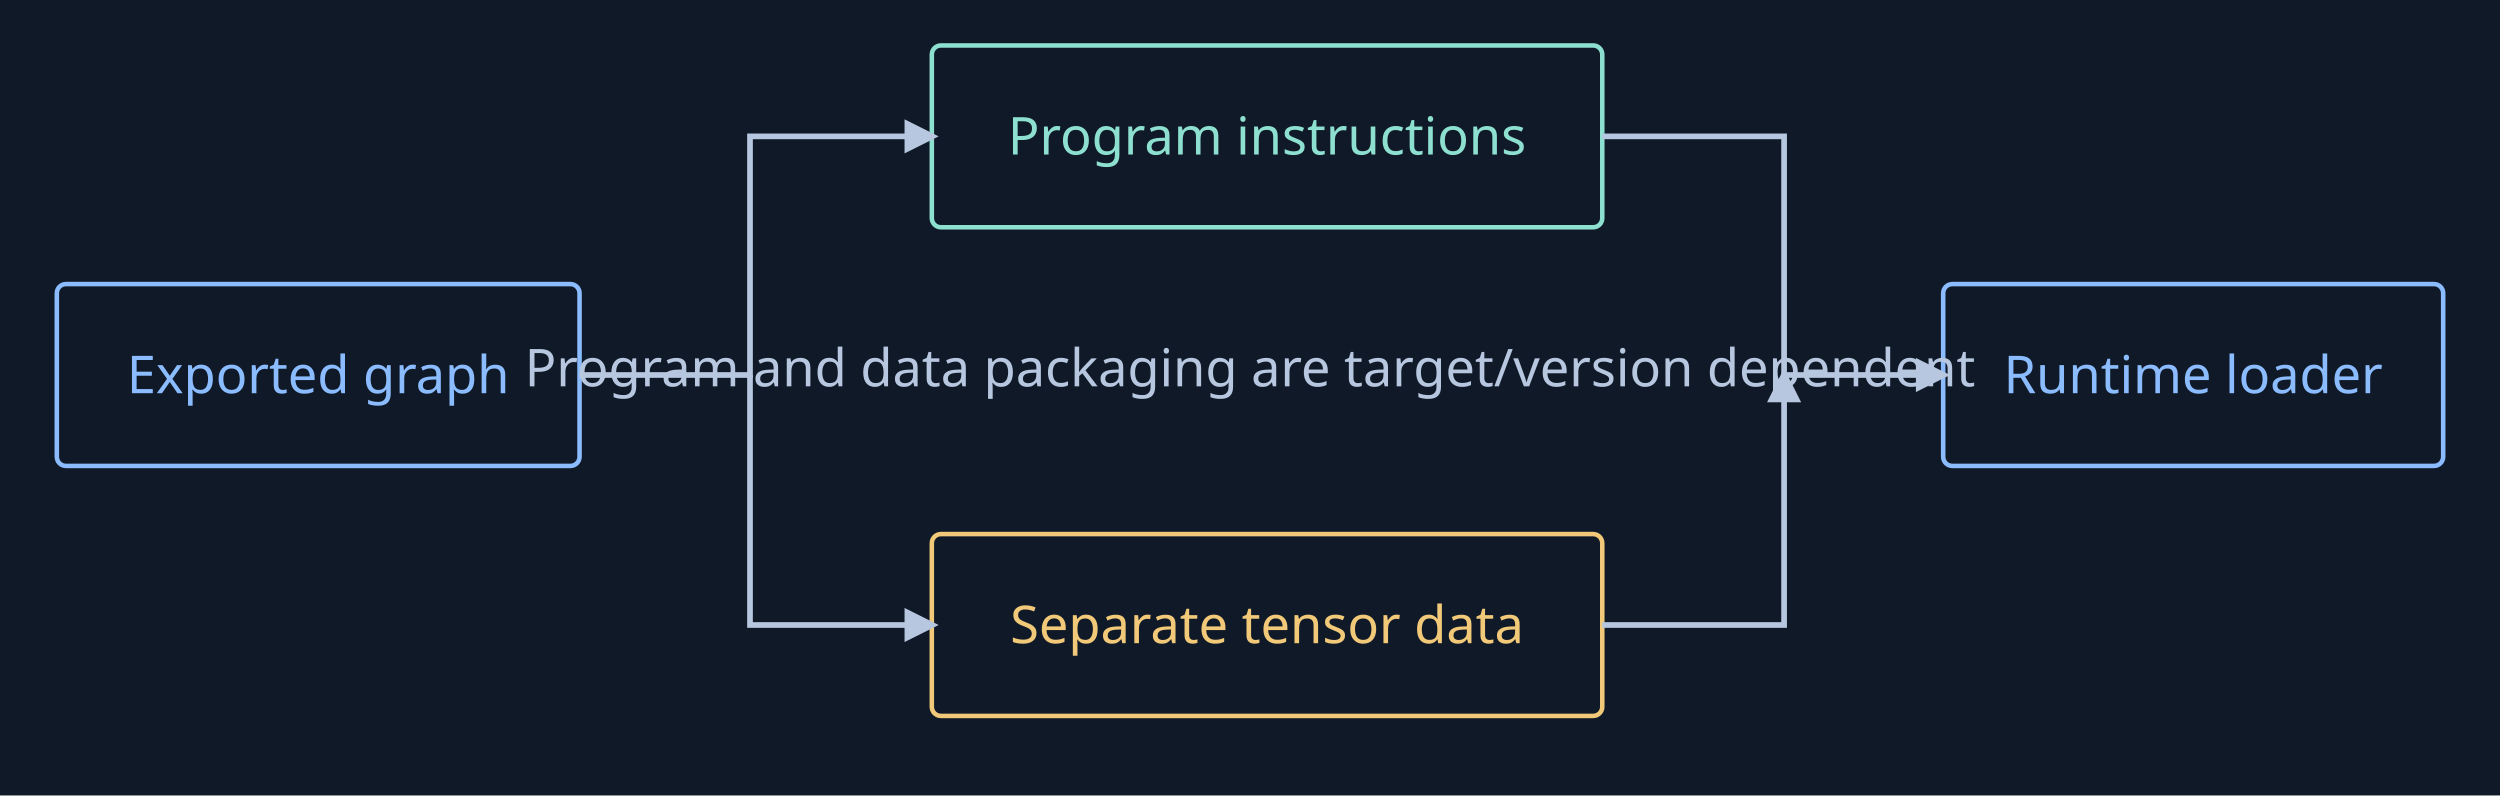
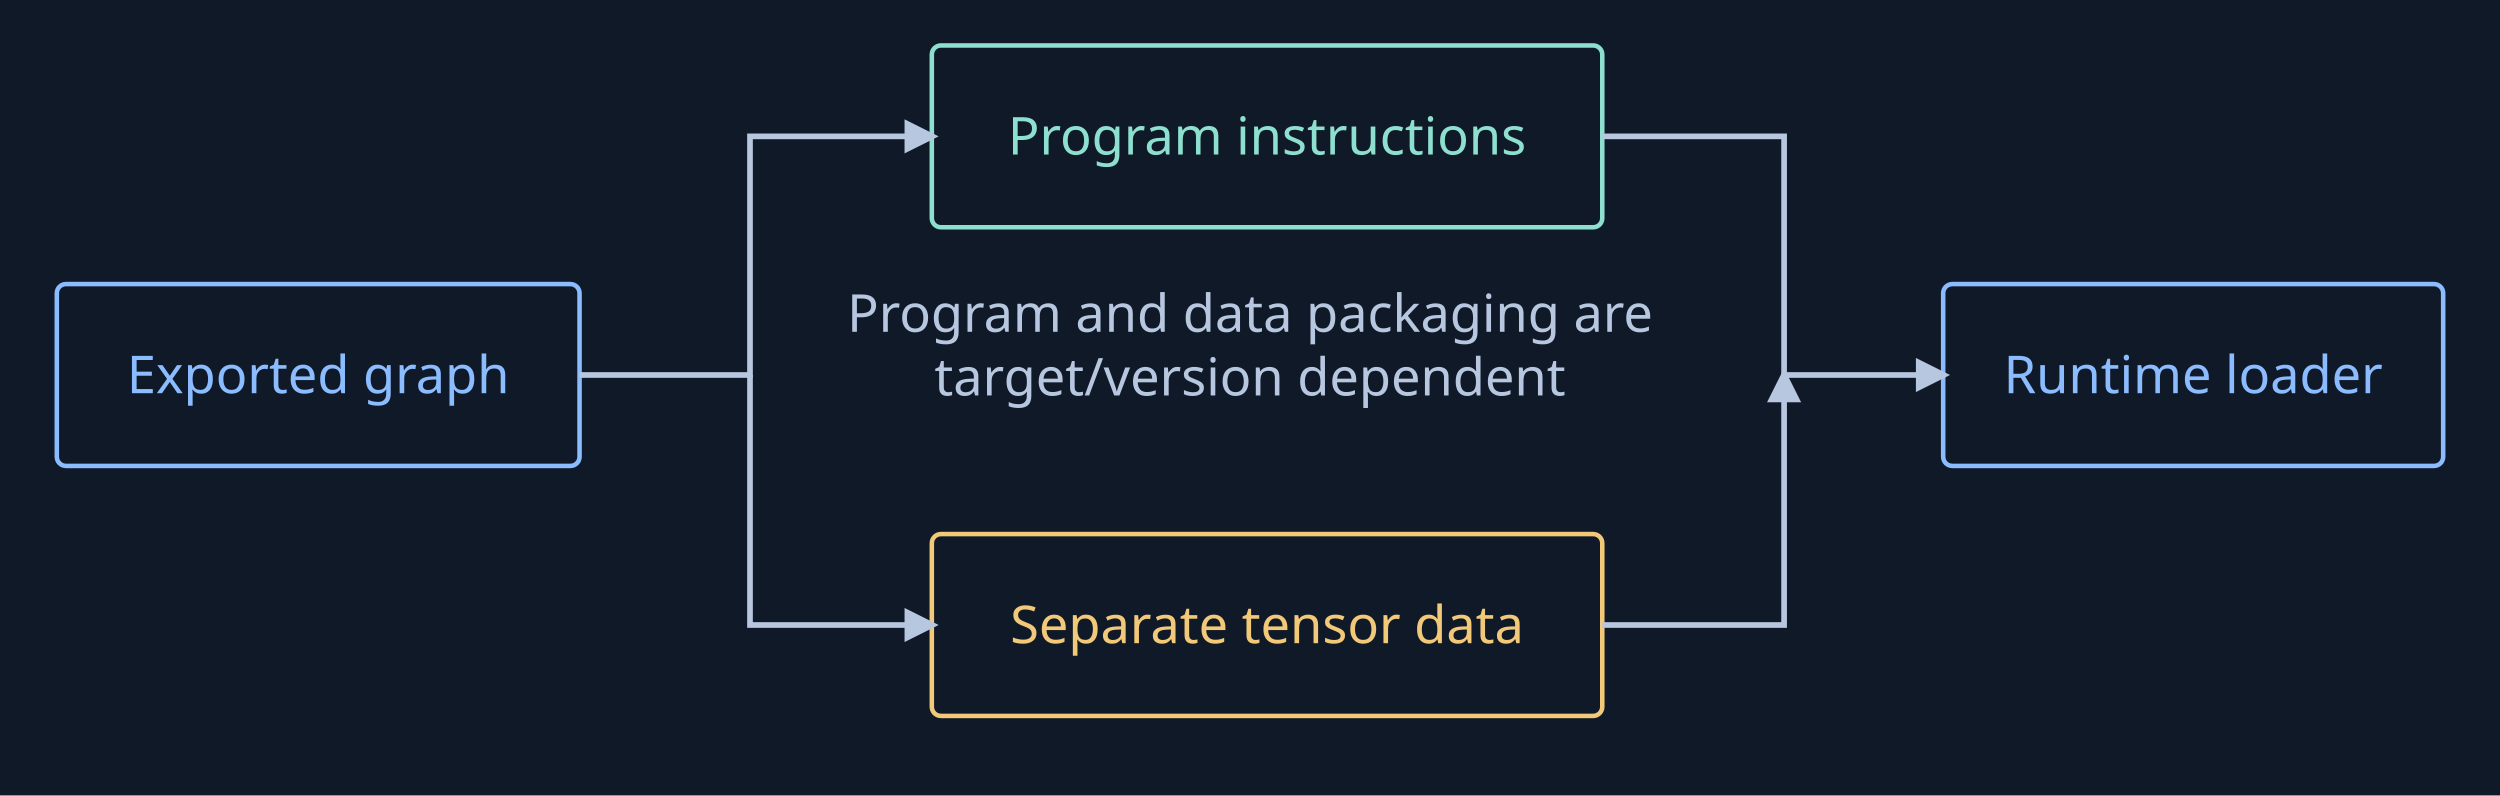
<svg xmlns="http://www.w3.org/2000/svg" viewBox="0 0 1100 350" role="img" aria-labelledby="mechanism-23-03-title mechanism-23-03-desc" style="display:block;width:100%;height:auto">
  <defs>
    <marker id="mechanism-23-03-arrow" viewBox="0 0 10 10" refX="8" refY="5" markerWidth="6" markerHeight="6" orient="auto-start-reverse">
      <path d="M0 0 L10 5 L0 10Z" fill="#b7c7df" />
    </marker>
  </defs>
  <rect width="1100" height="350" fill="#101927" />
  <g font-family="system-ui,sans-serif">
    <rect x="25" y="125" width="230" height="80" rx="4" fill="#101927" stroke="#8bbcff" stroke-width="2" />
    <text x="140.0" y="173.0" font-size="23" fill="#8bbcff" text-anchor="middle">Exported graph</text>
    <rect x="410" y="20" width="295" height="80" rx="4" fill="#101927" stroke="#8de0cf" stroke-width="2" />
    <text x="557.5" y="68.0" font-size="23" fill="#8de0cf" text-anchor="middle">Program instructions</text>
    <rect x="410" y="235" width="295" height="80" rx="4" fill="#101927" stroke="#f1c979" stroke-width="2" />
    <text x="557.5" y="283.0" font-size="23" fill="#f1c979" text-anchor="middle">Separate tensor data</text>
    <rect x="855" y="125" width="220" height="80" rx="4" fill="#101927" stroke="#8bbcff" stroke-width="2" />
    <text x="965.0" y="173.0" font-size="23" fill="#8bbcff" text-anchor="middle">Runtime loader</text>
    <path d="M255,165 L330,165 L330,60 L410,60" fill="none" stroke="#b7c7df" stroke-width="2.5" marker-end="url(#mechanism-23-03-arrow)" />
    <path d="M330,165 L330,275 L410,275" fill="none" stroke="#b7c7df" stroke-width="2.5" marker-end="url(#mechanism-23-03-arrow)" />
    <path d="M705,60 L785,60 L785,165 L855,165" fill="none" stroke="#b7c7df" stroke-width="2.5" marker-end="url(#mechanism-23-03-arrow)" />
    <path d="M705,275 L785,275 L785,165" fill="none" stroke="#b7c7df" stroke-width="2.5" marker-end="url(#mechanism-23-03-arrow)" />
-     <text x="550" y="170" font-size="23" fill="#b7c7df" text-anchor="middle">Program and data packaging are target/version dependent</text>
+     <text x="550" y="146" font-size="23" fill="#b7c7df" text-anchor="middle">Program and data packaging are</text>
+     <text x="550" y="174" font-size="23" fill="#b7c7df" text-anchor="middle">target/version dependent</text>
  </g>
</svg>
